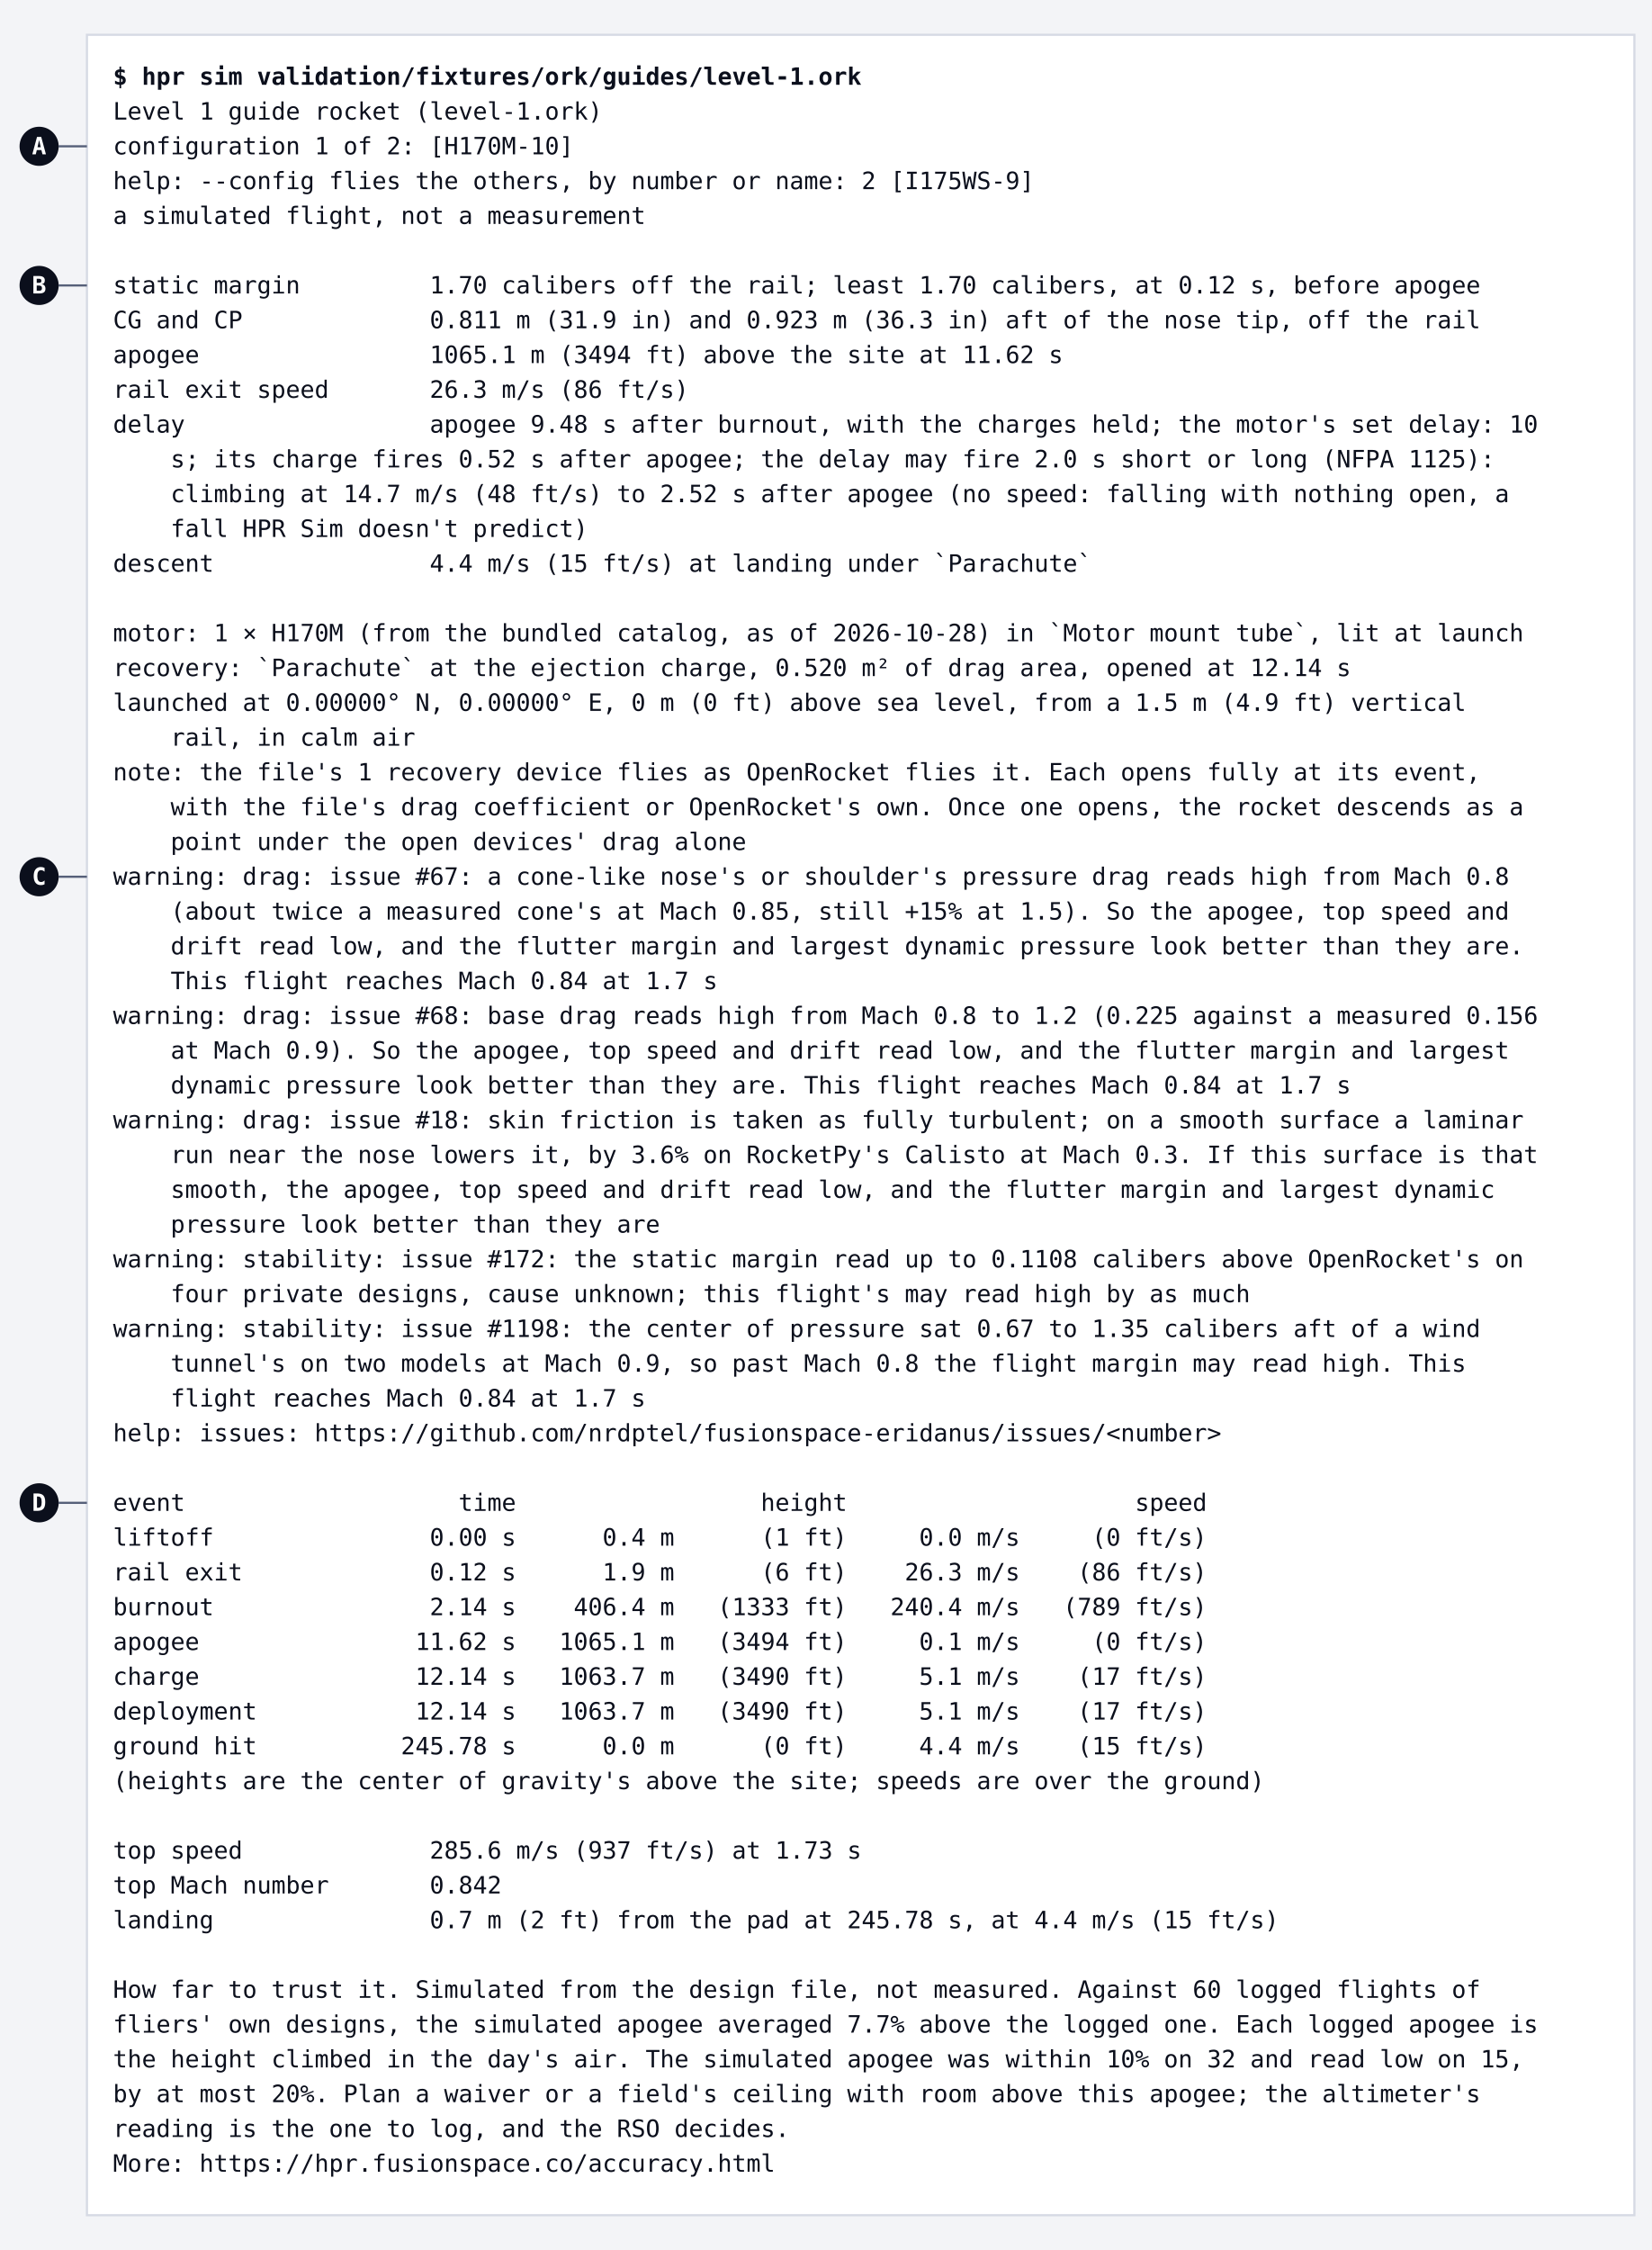
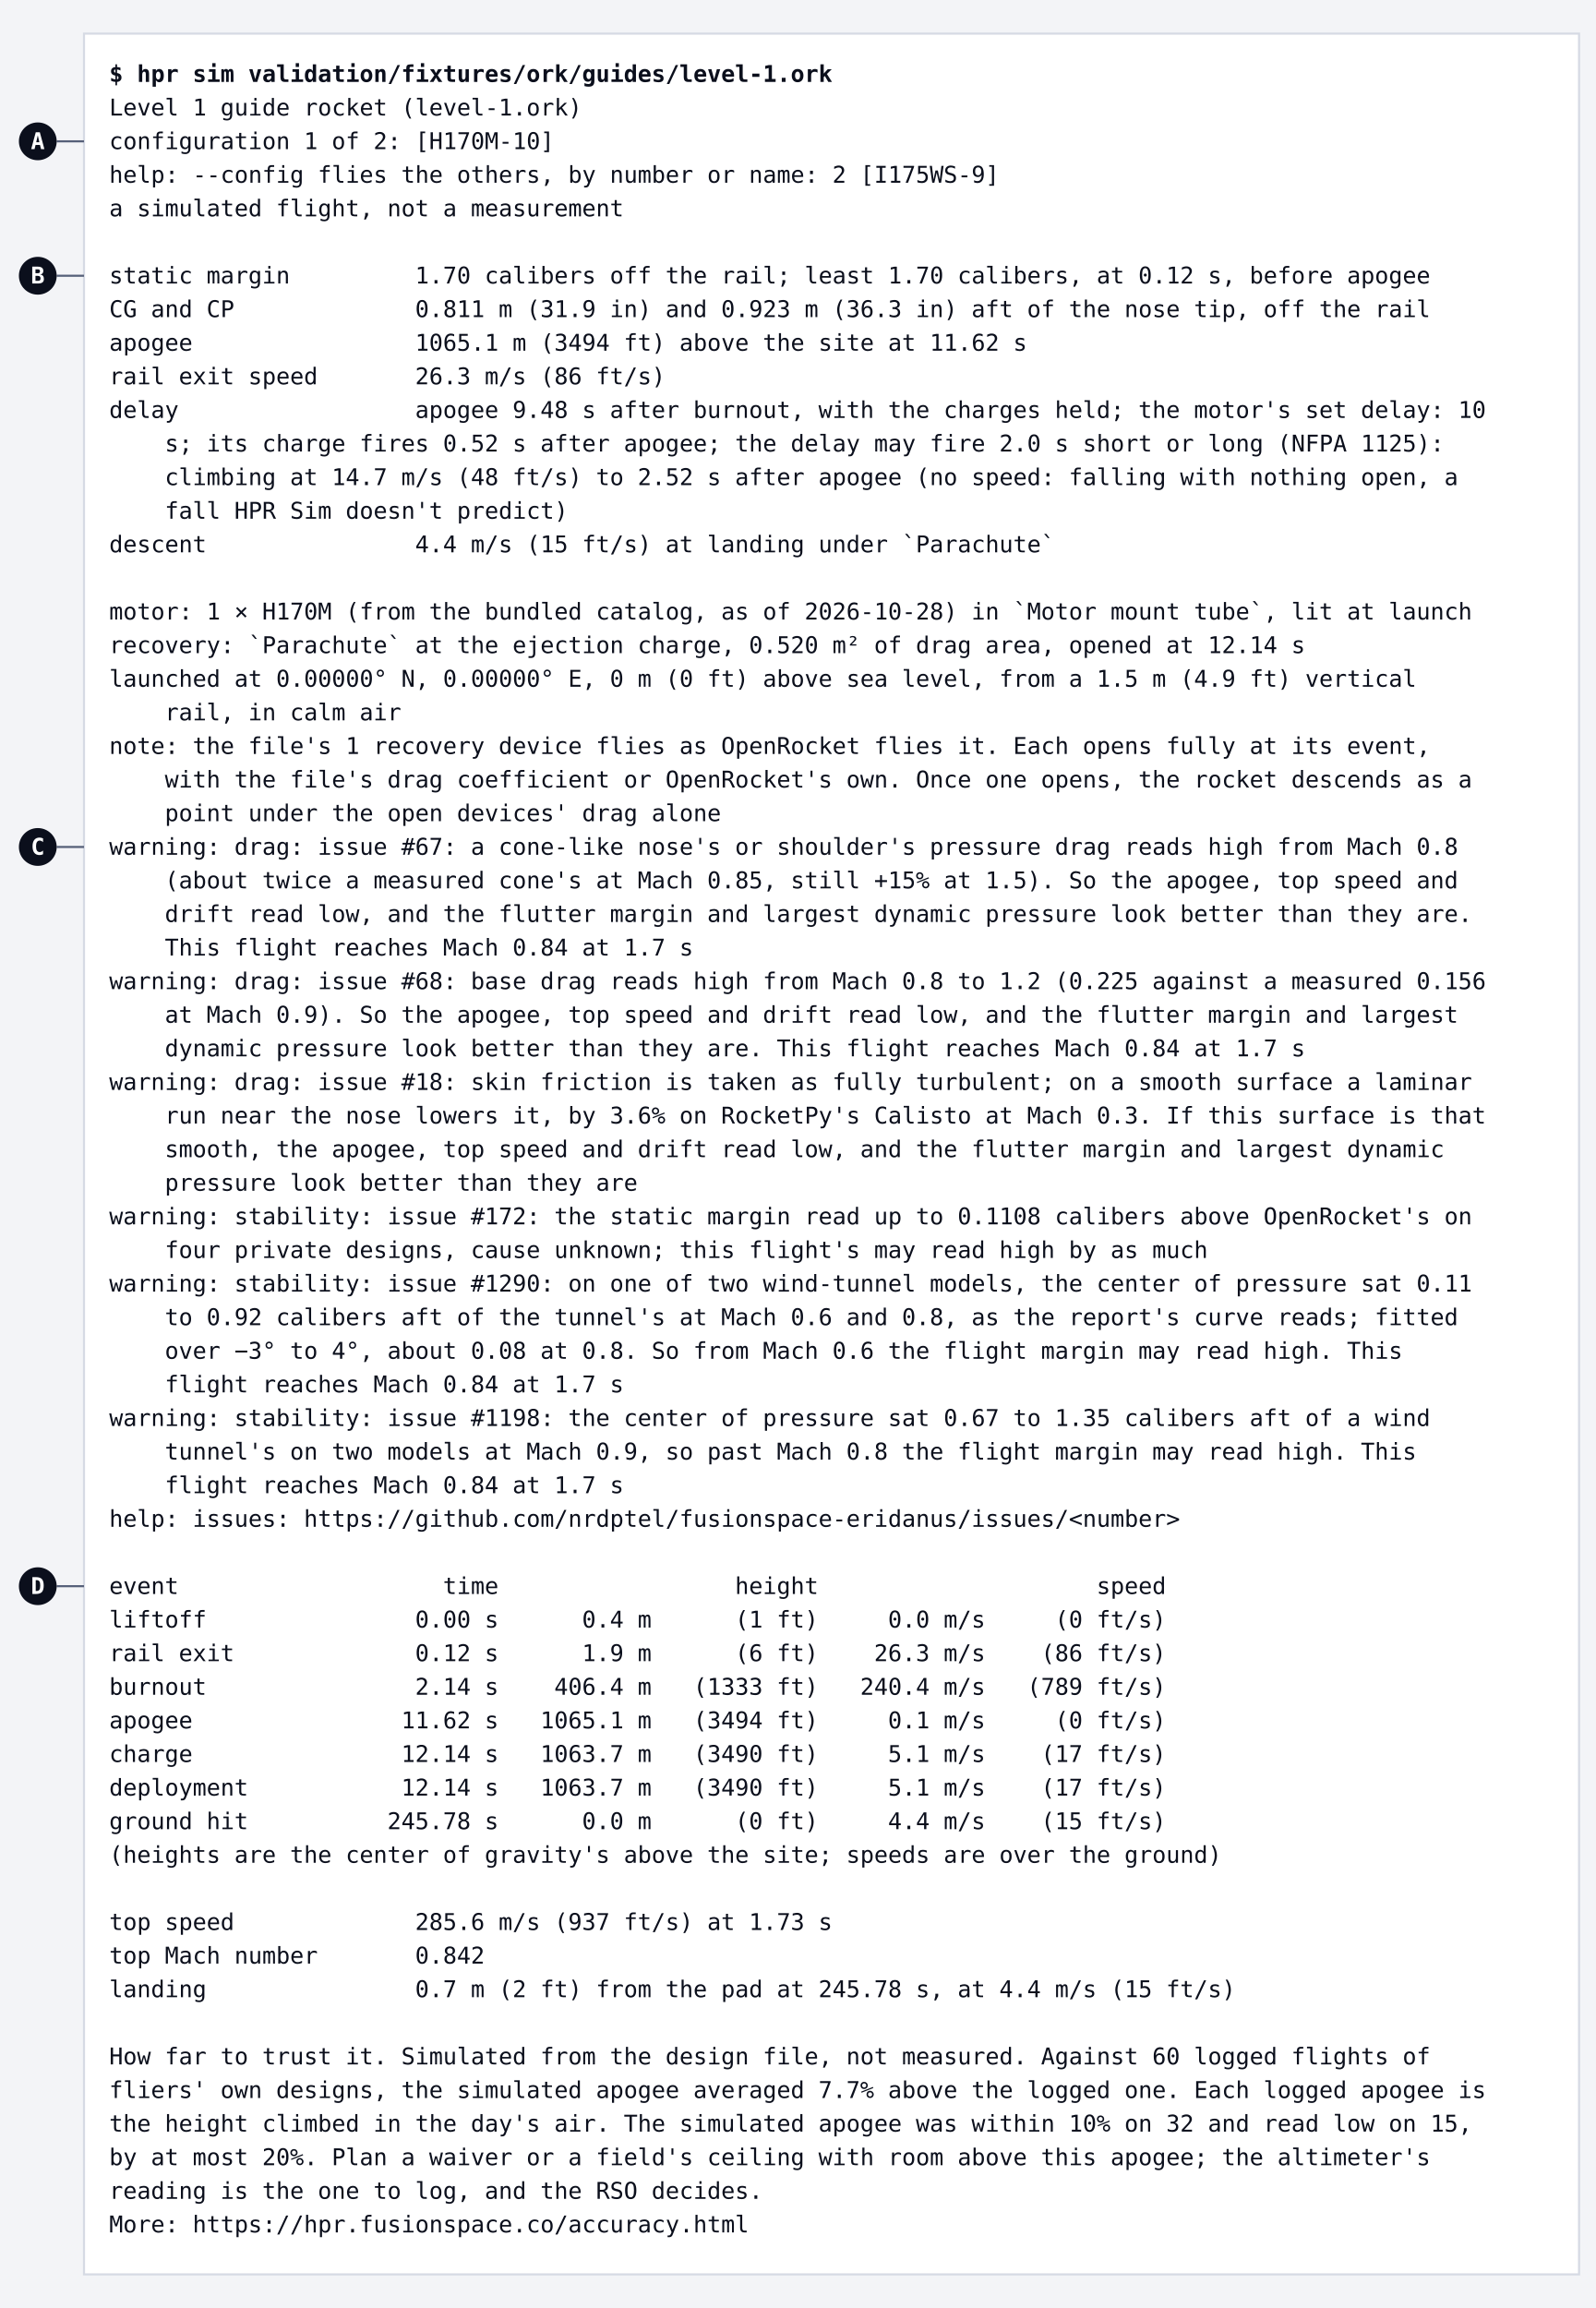
- <svg xmlns="http://www.w3.org/2000/svg" width="760" height="1035" viewBox="0 0 760 1035" font-family="'Cascadia Mono', ui-monospace, Menlo, Consolas, monospace" font-size="11" role="img" aria-labelledby="title" aria-describedby="desc">
-   <rect width="760" height="1035" fill="#F3F4F7" />
-   <rect x="40" y="16" width="712" height="1003" fill="#FFFFFF" stroke="#D6DAE4" stroke-width="1" />
+ <svg xmlns="http://www.w3.org/2000/svg" width="760" height="1099" viewBox="0 0 760 1099" font-family="'Cascadia Mono', ui-monospace, Menlo, Consolas, monospace" font-size="11" role="img" aria-labelledby="title" aria-describedby="desc">
+   <rect width="760" height="1099" fill="#F3F4F7" />
+   <rect x="40" y="16" width="712" height="1067" fill="#FFFFFF" stroke="#D6DAE4" stroke-width="1" />
  <text x="52" y="39" xml:space="preserve" font-weight="600" fill="#0B0F1C">$ hpr sim validation/fixtures/ork/guides/level-1.ork</text>
  <text x="52" y="55" xml:space="preserve" fill="#0B0F1C">Level 1 guide rocket (level-1.ork)</text>
  <text x="52" y="71" xml:space="preserve" fill="#0B0F1C">configuration 1 of 2: [H170M-10]</text>
  <text x="52" y="87" xml:space="preserve" fill="#0B0F1C">help: --config flies the others, by number or name: 2 [I175WS-9]</text>
  <text x="52" y="103" xml:space="preserve" fill="#0B0F1C">a simulated flight, not a measurement</text>
  <text x="52" y="135" xml:space="preserve" fill="#0B0F1C">static margin         1.70 calibers off the rail; least 1.70 calibers, at 0.12 s, before apogee</text>
  <text x="52" y="151" xml:space="preserve" fill="#0B0F1C">CG and CP             0.811 m (31.9 in) and 0.923 m (36.3 in) aft of the nose tip, off the rail</text>
  <text x="52" y="167" xml:space="preserve" fill="#0B0F1C">apogee                1065.1 m (3494 ft) above the site at 11.62 s</text>
  <text x="52" y="183" xml:space="preserve" fill="#0B0F1C">rail exit speed       26.3 m/s (86 ft/s)</text>
  <text x="52" y="199" xml:space="preserve" fill="#0B0F1C">delay                 apogee 9.48 s after burnout, with the charges held; the motor's set delay: 10</text>
  <text x="52" y="215" xml:space="preserve" fill="#0B0F1C">    s; its charge fires 0.52 s after apogee; the delay may fire 2.0 s short or long (NFPA 1125):</text>
  <text x="52" y="231" xml:space="preserve" fill="#0B0F1C">    climbing at 14.7 m/s (48 ft/s) to 2.52 s after apogee (no speed: falling with nothing open, a</text>
  <text x="52" y="247" xml:space="preserve" fill="#0B0F1C">    fall HPR Sim doesn't predict)</text>
  <text x="52" y="263" xml:space="preserve" fill="#0B0F1C">descent               4.4 m/s (15 ft/s) at landing under `Parachute`</text>
  <text x="52" y="295" xml:space="preserve" fill="#0B0F1C">motor: 1 × H170M (from the bundled catalog, as of 2026-10-28) in `Motor mount tube`, lit at launch</text>
  <text x="52" y="311" xml:space="preserve" fill="#0B0F1C">recovery: `Parachute` at the ejection charge, 0.520 m² of drag area, opened at 12.14 s</text>
  <text x="52" y="327" xml:space="preserve" fill="#0B0F1C">launched at 0.00000° N, 0.00000° E, 0 m (0 ft) above sea level, from a 1.5 m (4.9 ft) vertical</text>
  <text x="52" y="343" xml:space="preserve" fill="#0B0F1C">    rail, in calm air</text>
  <text x="52" y="359" xml:space="preserve" fill="#0B0F1C">note: the file's 1 recovery device flies as OpenRocket flies it. Each opens fully at its event,</text>
  <text x="52" y="375" xml:space="preserve" fill="#0B0F1C">    with the file's drag coefficient or OpenRocket's own. Once one opens, the rocket descends as a</text>
  <text x="52" y="391" xml:space="preserve" fill="#0B0F1C">    point under the open devices' drag alone</text>
  <text x="52" y="407" xml:space="preserve" fill="#0B0F1C">warning: drag: issue #67: a cone-like nose's or shoulder's pressure drag reads high from Mach 0.8</text>
  <text x="52" y="423" xml:space="preserve" fill="#0B0F1C">    (about twice a measured cone's at Mach 0.85, still +15% at 1.5). So the apogee, top speed and</text>
  <text x="52" y="439" xml:space="preserve" fill="#0B0F1C">    drift read low, and the flutter margin and largest dynamic pressure look better than they are.</text>
  <text x="52" y="455" xml:space="preserve" fill="#0B0F1C">    This flight reaches Mach 0.84 at 1.7 s</text>
  <text x="52" y="471" xml:space="preserve" fill="#0B0F1C">warning: drag: issue #68: base drag reads high from Mach 0.8 to 1.2 (0.225 against a measured 0.156</text>
  <text x="52" y="487" xml:space="preserve" fill="#0B0F1C">    at Mach 0.9). So the apogee, top speed and drift read low, and the flutter margin and largest</text>
  <text x="52" y="503" xml:space="preserve" fill="#0B0F1C">    dynamic pressure look better than they are. This flight reaches Mach 0.84 at 1.7 s</text>
  <text x="52" y="519" xml:space="preserve" fill="#0B0F1C">warning: drag: issue #18: skin friction is taken as fully turbulent; on a smooth surface a laminar</text>
  <text x="52" y="535" xml:space="preserve" fill="#0B0F1C">    run near the nose lowers it, by 3.6% on RocketPy's Calisto at Mach 0.3. If this surface is that</text>
  <text x="52" y="551" xml:space="preserve" fill="#0B0F1C">    smooth, the apogee, top speed and drift read low, and the flutter margin and largest dynamic</text>
  <text x="52" y="567" xml:space="preserve" fill="#0B0F1C">    pressure look better than they are</text>
  <text x="52" y="583" xml:space="preserve" fill="#0B0F1C">warning: stability: issue #172: the static margin read up to 0.1108 calibers above OpenRocket's on</text>
  <text x="52" y="599" xml:space="preserve" fill="#0B0F1C">    four private designs, cause unknown; this flight's may read high by as much</text>
-   <text x="52" y="615" xml:space="preserve" fill="#0B0F1C">warning: stability: issue #1198: the center of pressure sat 0.67 to 1.35 calibers aft of a wind</text>
-   <text x="52" y="631" xml:space="preserve" fill="#0B0F1C">    tunnel's on two models at Mach 0.9, so past Mach 0.8 the flight margin may read high. This</text>
-   <text x="52" y="647" xml:space="preserve" fill="#0B0F1C">    flight reaches Mach 0.84 at 1.7 s</text>
-   <text x="52" y="663" xml:space="preserve" fill="#0B0F1C">help: issues: https://github.com/nrdptel/fusionspace-eridanus/issues/&lt;number&gt;</text>
-   <text x="52" y="695" xml:space="preserve" fill="#0B0F1C">event                   time                 height                    speed</text>
-   <text x="52" y="711" xml:space="preserve" fill="#0B0F1C">liftoff               0.00 s      0.4 m      (1 ft)     0.0 m/s     (0 ft/s)</text>
-   <text x="52" y="727" xml:space="preserve" fill="#0B0F1C">rail exit             0.12 s      1.9 m      (6 ft)    26.3 m/s    (86 ft/s)</text>
-   <text x="52" y="743" xml:space="preserve" fill="#0B0F1C">burnout               2.14 s    406.4 m   (1333 ft)   240.4 m/s   (789 ft/s)</text>
-   <text x="52" y="759" xml:space="preserve" fill="#0B0F1C">apogee               11.62 s   1065.1 m   (3494 ft)     0.1 m/s     (0 ft/s)</text>
-   <text x="52" y="775" xml:space="preserve" fill="#0B0F1C">charge               12.14 s   1063.7 m   (3490 ft)     5.1 m/s    (17 ft/s)</text>
-   <text x="52" y="791" xml:space="preserve" fill="#0B0F1C">deployment           12.14 s   1063.7 m   (3490 ft)     5.1 m/s    (17 ft/s)</text>
-   <text x="52" y="807" xml:space="preserve" fill="#0B0F1C">ground hit          245.78 s      0.0 m      (0 ft)     4.4 m/s    (15 ft/s)</text>
-   <text x="52" y="823" xml:space="preserve" fill="#0B0F1C">(heights are the center of gravity's above the site; speeds are over the ground)</text>
-   <text x="52" y="855" xml:space="preserve" fill="#0B0F1C">top speed             285.6 m/s (937 ft/s) at 1.73 s</text>
-   <text x="52" y="871" xml:space="preserve" fill="#0B0F1C">top Mach number       0.842</text>
-   <text x="52" y="887" xml:space="preserve" fill="#0B0F1C">landing               0.7 m (2 ft) from the pad at 245.78 s, at 4.4 m/s (15 ft/s)</text>
-   <text x="52" y="919" xml:space="preserve" fill="#0B0F1C">How far to trust it. Simulated from the design file, not measured. Against 60 logged flights of</text>
-   <text x="52" y="935" xml:space="preserve" fill="#0B0F1C">fliers' own designs, the simulated apogee averaged 7.7% above the logged one. Each logged apogee is</text>
-   <text x="52" y="951" xml:space="preserve" fill="#0B0F1C">the height climbed in the day's air. The simulated apogee was within 10% on 32 and read low on 15,</text>
-   <text x="52" y="967" xml:space="preserve" fill="#0B0F1C">by at most 20%. Plan a waiver or a field's ceiling with room above this apogee; the altimeter's</text>
-   <text x="52" y="983" xml:space="preserve" fill="#0B0F1C">reading is the one to log, and the RSO decides.</text>
-   <text x="52" y="999" xml:space="preserve" fill="#0B0F1C">More: https://hpr.fusionspace.co/accuracy.html</text>
+   <text x="52" y="615" xml:space="preserve" fill="#0B0F1C">warning: stability: issue #1290: on one of two wind-tunnel models, the center of pressure sat 0.11</text>
+   <text x="52" y="631" xml:space="preserve" fill="#0B0F1C">    to 0.92 calibers aft of the tunnel's at Mach 0.6 and 0.8, as the report's curve reads; fitted</text>
+   <text x="52" y="647" xml:space="preserve" fill="#0B0F1C">    over −3° to 4°, about 0.08 at 0.8. So from Mach 0.6 the flight margin may read high. This</text>
+   <text x="52" y="663" xml:space="preserve" fill="#0B0F1C">    flight reaches Mach 0.84 at 1.7 s</text>
+   <text x="52" y="679" xml:space="preserve" fill="#0B0F1C">warning: stability: issue #1198: the center of pressure sat 0.67 to 1.35 calibers aft of a wind</text>
+   <text x="52" y="695" xml:space="preserve" fill="#0B0F1C">    tunnel's on two models at Mach 0.9, so past Mach 0.8 the flight margin may read high. This</text>
+   <text x="52" y="711" xml:space="preserve" fill="#0B0F1C">    flight reaches Mach 0.84 at 1.7 s</text>
+   <text x="52" y="727" xml:space="preserve" fill="#0B0F1C">help: issues: https://github.com/nrdptel/fusionspace-eridanus/issues/&lt;number&gt;</text>
+   <text x="52" y="759" xml:space="preserve" fill="#0B0F1C">event                   time                 height                    speed</text>
+   <text x="52" y="775" xml:space="preserve" fill="#0B0F1C">liftoff               0.00 s      0.4 m      (1 ft)     0.0 m/s     (0 ft/s)</text>
+   <text x="52" y="791" xml:space="preserve" fill="#0B0F1C">rail exit             0.12 s      1.9 m      (6 ft)    26.3 m/s    (86 ft/s)</text>
+   <text x="52" y="807" xml:space="preserve" fill="#0B0F1C">burnout               2.14 s    406.4 m   (1333 ft)   240.4 m/s   (789 ft/s)</text>
+   <text x="52" y="823" xml:space="preserve" fill="#0B0F1C">apogee               11.62 s   1065.1 m   (3494 ft)     0.1 m/s     (0 ft/s)</text>
+   <text x="52" y="839" xml:space="preserve" fill="#0B0F1C">charge               12.14 s   1063.7 m   (3490 ft)     5.1 m/s    (17 ft/s)</text>
+   <text x="52" y="855" xml:space="preserve" fill="#0B0F1C">deployment           12.14 s   1063.7 m   (3490 ft)     5.1 m/s    (17 ft/s)</text>
+   <text x="52" y="871" xml:space="preserve" fill="#0B0F1C">ground hit          245.78 s      0.0 m      (0 ft)     4.4 m/s    (15 ft/s)</text>
+   <text x="52" y="887" xml:space="preserve" fill="#0B0F1C">(heights are the center of gravity's above the site; speeds are over the ground)</text>
+   <text x="52" y="919" xml:space="preserve" fill="#0B0F1C">top speed             285.6 m/s (937 ft/s) at 1.73 s</text>
+   <text x="52" y="935" xml:space="preserve" fill="#0B0F1C">top Mach number       0.842</text>
+   <text x="52" y="951" xml:space="preserve" fill="#0B0F1C">landing               0.7 m (2 ft) from the pad at 245.78 s, at 4.4 m/s (15 ft/s)</text>
+   <text x="52" y="983" xml:space="preserve" fill="#0B0F1C">How far to trust it. Simulated from the design file, not measured. Against 60 logged flights of</text>
+   <text x="52" y="999" xml:space="preserve" fill="#0B0F1C">fliers' own designs, the simulated apogee averaged 7.7% above the logged one. Each logged apogee is</text>
+   <text x="52" y="1015" xml:space="preserve" fill="#0B0F1C">the height climbed in the day's air. The simulated apogee was within 10% on 32 and read low on 15,</text>
+   <text x="52" y="1031" xml:space="preserve" fill="#0B0F1C">by at most 20%. Plan a waiver or a field's ceiling with room above this apogee; the altimeter's</text>
+   <text x="52" y="1047" xml:space="preserve" fill="#0B0F1C">reading is the one to log, and the RSO decides.</text>
+   <text x="52" y="1063" xml:space="preserve" fill="#0B0F1C">More: https://hpr.fusionspace.co/accuracy.html</text>
  <line x1="27" y1="67.3" x2="40" y2="67.3" stroke="#566079" stroke-width="1" />
  <circle cx="18" cy="67.3" r="9" fill="#0B0F1C" />
  <text x="18" y="71.0" text-anchor="middle" font-weight="600" fill="#FFFFFF">A</text>
  <line x1="27" y1="131.3" x2="40" y2="131.3" stroke="#566079" stroke-width="1" />
  <circle cx="18" cy="131.3" r="9" fill="#0B0F1C" />
  <text x="18" y="135.0" text-anchor="middle" font-weight="600" fill="#FFFFFF">B</text>
  <line x1="27" y1="403.3" x2="40" y2="403.3" stroke="#566079" stroke-width="1" />
  <circle cx="18" cy="403.3" r="9" fill="#0B0F1C" />
  <text x="18" y="407.0" text-anchor="middle" font-weight="600" fill="#FFFFFF">C</text>
-   <line x1="27" y1="691.3" x2="40" y2="691.3" stroke="#566079" stroke-width="1" />
-   <circle cx="18" cy="691.3" r="9" fill="#0B0F1C" />
-   <text x="18" y="695.0" text-anchor="middle" font-weight="600" fill="#FFFFFF">D</text>
+   <line x1="27" y1="755.3" x2="40" y2="755.3" stroke="#566079" stroke-width="1" />
+   <circle cx="18" cy="755.3" r="9" fill="#0B0F1C" />
+   <text x="18" y="759.0" text-anchor="middle" font-weight="600" fill="#FFFFFF">D</text>
</svg>
